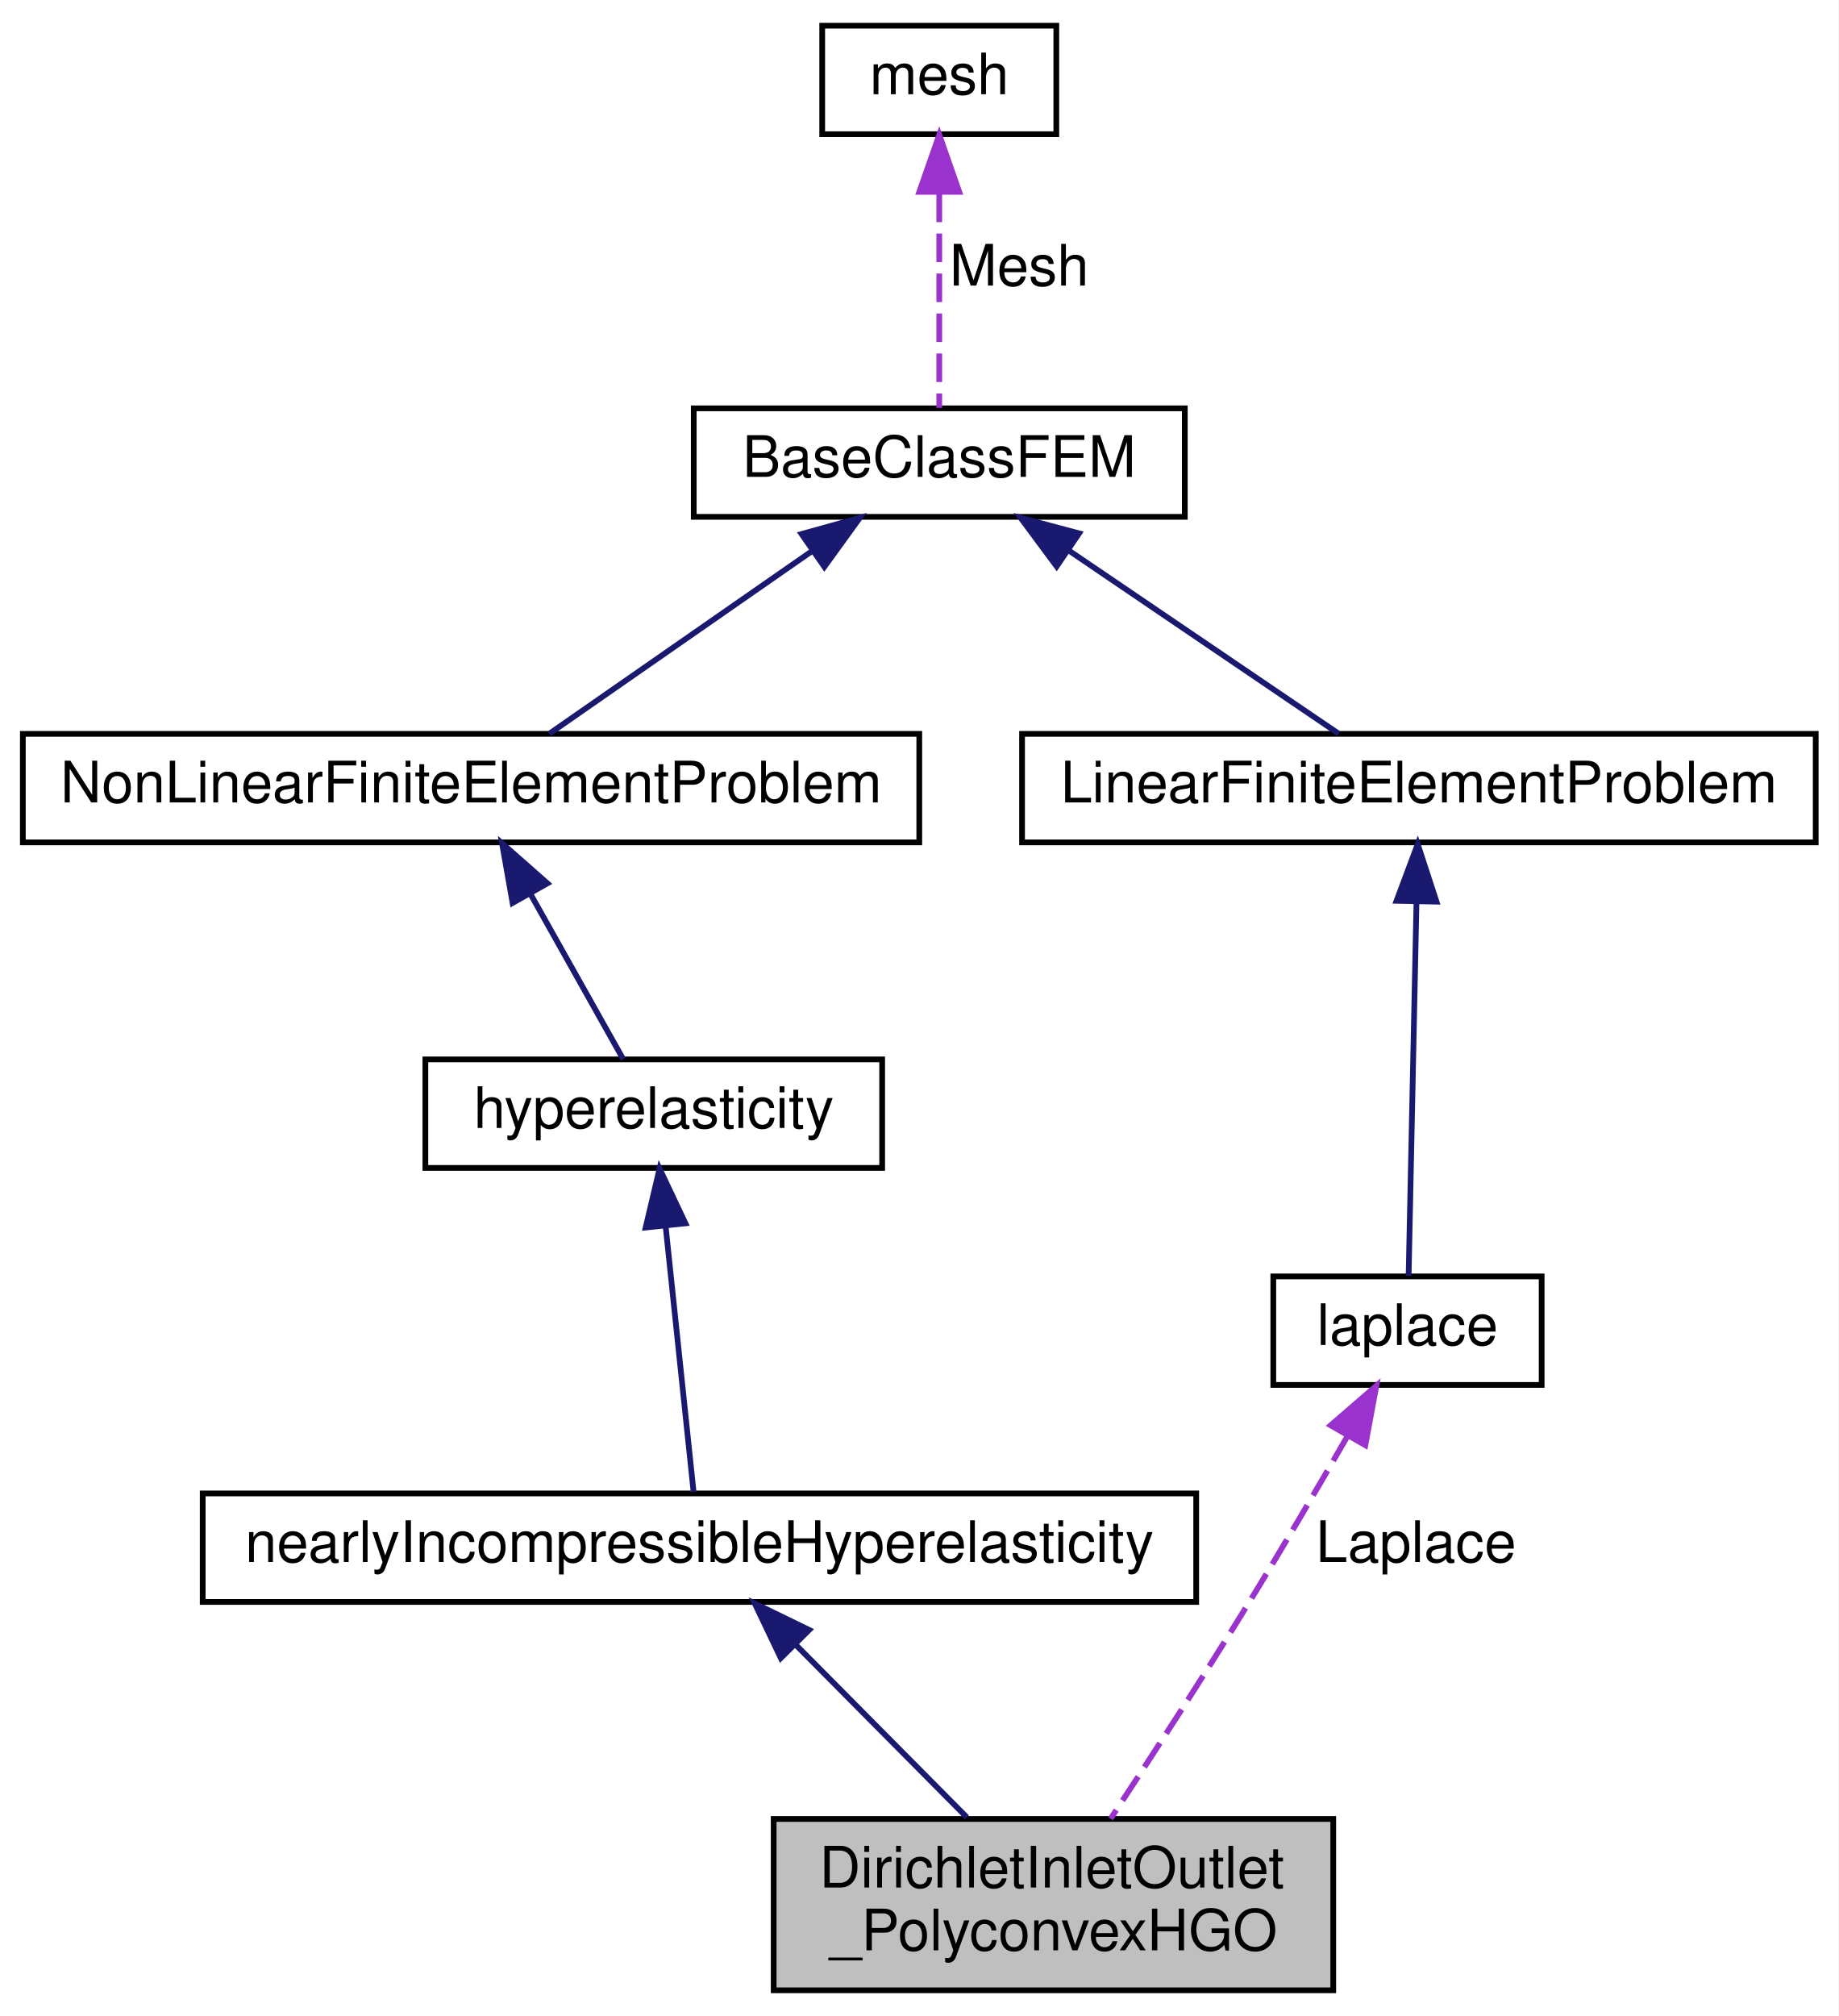
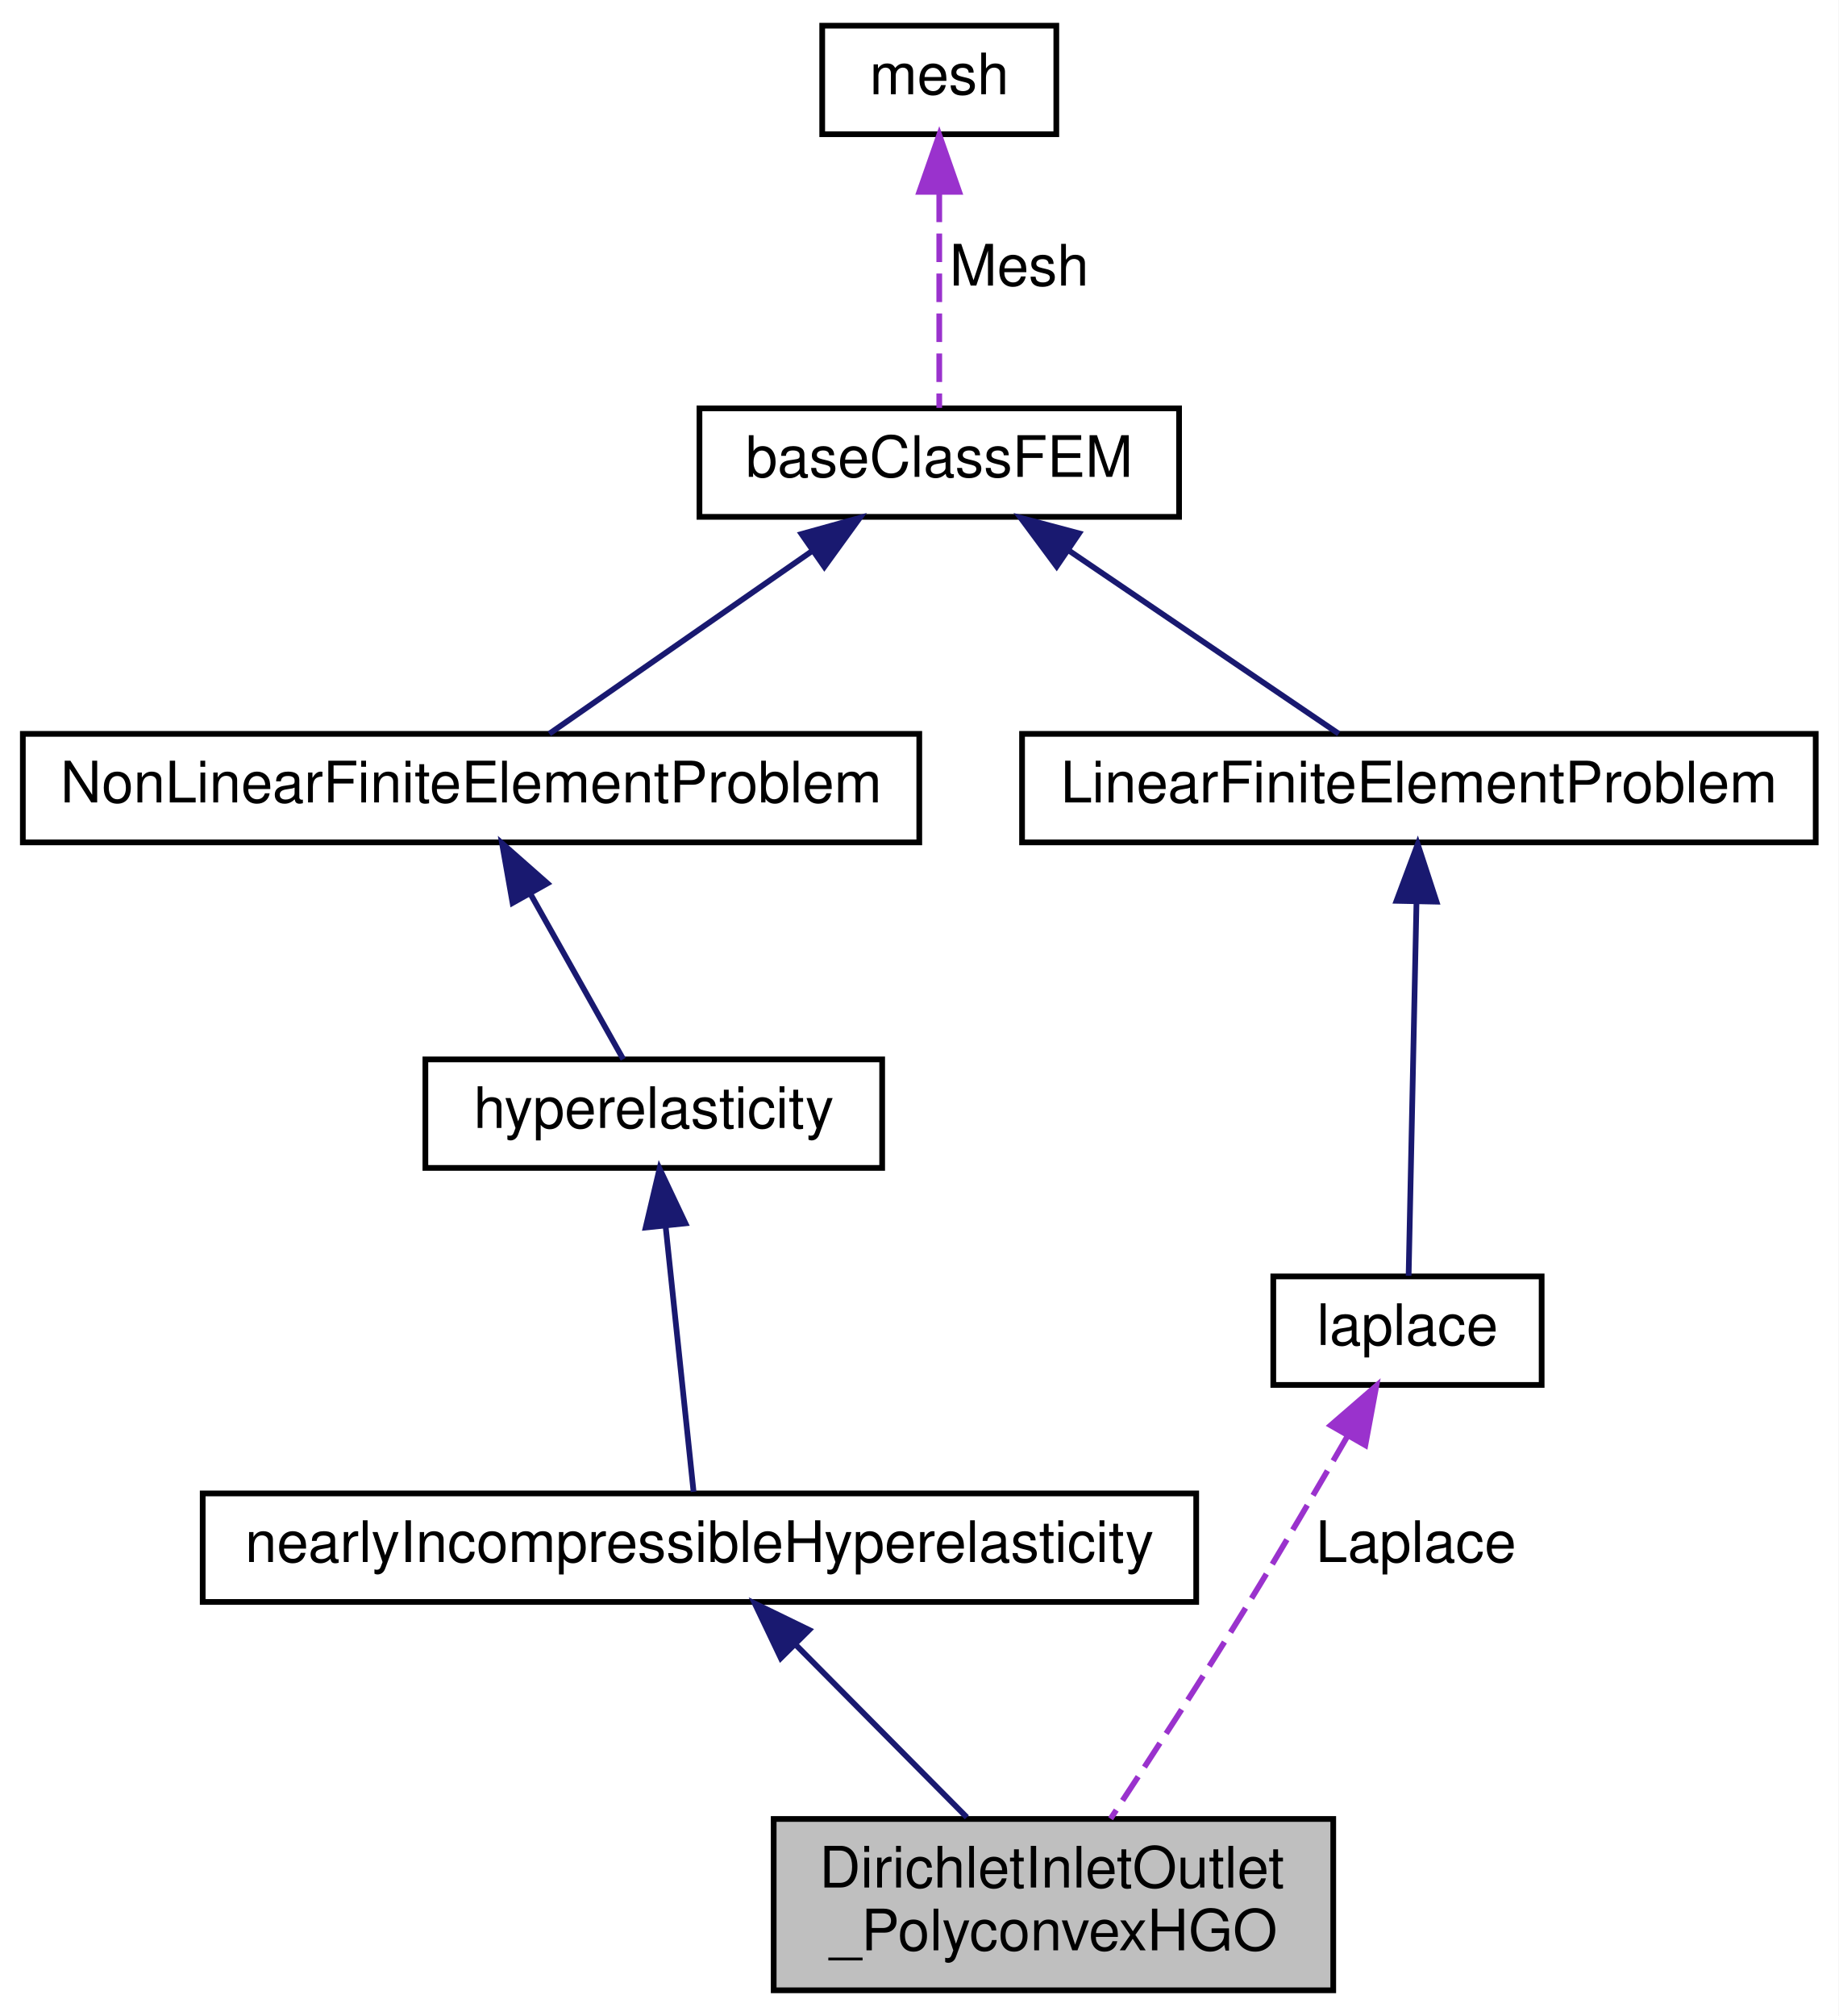
<svg xmlns="http://www.w3.org/2000/svg" xmlns:xlink="http://www.w3.org/1999/xlink" width="322pt" height="353pt" viewBox="0.00 0.00 322.00 353.00">
  <g id="graph0" class="graph" transform="scale(1 1) rotate(0) translate(4 349)">
    <polygon fill="#ffffff" stroke="transparent" points="-4,4 -4,-349 318,-349 318,4 -4,4" />
    <g id="node1" class="node">
      <polygon fill="#bfbfbf" stroke="#000000" points="131.5,-.5 131.5,-30.5 229.5,-30.5 229.5,-.5 131.5,-.5" />
      <text text-anchor="start" x="139.5" y="-18.5" font-family="Helvetica,sans-Serif" font-size="10.00" fill="#000000">DirichletInletOutlet</text>
      <text text-anchor="middle" x="180.5" y="-7.5" font-family="Helvetica,sans-Serif" font-size="10.00" fill="#000000">_PolyconvexHGO</text>
    </g>
    <g id="node2" class="node">
      <g id="a_node2">
        <a xlink:href="../../d0/d85/classnearly_incompressible_hyperelasticity.html" target="_top" xlink:title="nearlyIncompressibleHyperelasticity">
          <polygon fill="#ffffff" stroke="#000000" points="31.5,-68.5 31.5,-87.5 205.5,-87.5 205.5,-68.5 31.5,-68.5" />
          <text text-anchor="middle" x="118.5" y="-75.5" font-family="Helvetica,sans-Serif" font-size="10.00" fill="#000000">nearlyIncompressibleHyperelasticity</text>
        </a>
      </g>
    </g>
    <g id="edge1" class="edge">
      <path fill="none" stroke="#191970" d="M135.426,-60.937C144.772,-51.517 156.283,-39.912 165.333,-30.789" />
      <polygon fill="#191970" stroke="#191970" points="132.745,-58.67 128.188,-68.234 137.715,-63.6 132.745,-58.67" />
    </g>
    <g id="node3" class="node">
      <g id="a_node3">
        <a xlink:href="../../dc/d5a/classhyperelasticity.html" target="_top" xlink:title="hyperelasticity">
          <polygon fill="#ffffff" stroke="#000000" points="70.5,-144.5 70.5,-163.5 150.5,-163.5 150.5,-144.5 70.5,-144.5" />
          <text text-anchor="middle" x="110.5" y="-151.5" font-family="Helvetica,sans-Serif" font-size="10.00" fill="#000000">hyperelasticity</text>
        </a>
      </g>
    </g>
    <g id="edge2" class="edge">
      <path fill="none" stroke="#191970" d="M112.591,-134.136C114.16,-119.226 116.242,-99.449 117.47,-87.787" />
      <polygon fill="#191970" stroke="#191970" points="109.079,-134.063 111.513,-144.375 116.041,-134.796 109.079,-134.063" />
    </g>
    <g id="node4" class="node">
      <g id="a_node4">
        <a xlink:href="../../da/d1c/class_non_linear_finite_element_problem.html" target="_top" xlink:title="NonLinearFiniteElementProblem">
          <polygon fill="#ffffff" stroke="#000000" points="0,-201.5 0,-220.5 157,-220.5 157,-201.5 0,-201.5" />
          <text text-anchor="middle" x="78.5" y="-208.5" font-family="Helvetica,sans-Serif" font-size="10.00" fill="#000000">NonLinearFiniteElementProblem</text>
        </a>
      </g>
    </g>
    <g id="edge3" class="edge">
      <path fill="none" stroke="#191970" d="M88.914,-192.45C94.335,-182.793 100.736,-171.393 105.152,-163.526" />
      <polygon fill="#191970" stroke="#191970" points="85.772,-190.898 83.928,-201.331 91.876,-194.324 85.772,-190.898" />
    </g>
    <g id="node5" class="node">
      <g id="a_node5">
-         <a xlink:href="../../d2/d97/class_base_class_f_e_m.html" target="_top" xlink:title="BaseClassFEM">
-           <polygon fill="#ffffff" stroke="#000000" points="117.5,-258.5 117.5,-277.5 203.5,-277.5 203.5,-258.5 117.5,-258.5" />
-           <text text-anchor="middle" x="160.5" y="-265.5" font-family="Helvetica,sans-Serif" font-size="10.00" fill="#000000">BaseClassFEM</text>
+         <a xlink:href="../../d2/d31/classbase_class_f_e_m.html" target="_top" xlink:title="baseClassFEM">
+           <polygon fill="#ffffff" stroke="#000000" points="118.5,-258.5 118.5,-277.5 202.5,-277.5 202.5,-258.5 118.5,-258.5" />
+           <text text-anchor="middle" x="160.5" y="-265.5" font-family="Helvetica,sans-Serif" font-size="10.00" fill="#000000">baseClassFEM</text>
        </a>
      </g>
    </g>
    <g id="edge4" class="edge">
      <path fill="none" stroke="#191970" d="M138.065,-252.405C123.393,-242.206 104.7,-229.212 92.205,-220.526" />
      <polygon fill="#191970" stroke="#191970" points="136.381,-255.497 146.59,-258.331 140.376,-249.749 136.381,-255.497" />
    </g>
    <g id="node8" class="node">
      <g id="a_node8">
        <a xlink:href="../../d8/de3/class_linear_finite_element_problem.html" target="_top" xlink:title="LinearFiniteElementProblem">
          <polygon fill="#ffffff" stroke="#000000" points="175,-201.5 175,-220.5 314,-220.5 314,-201.5 175,-201.5" />
          <text text-anchor="middle" x="244.5" y="-208.5" font-family="Helvetica,sans-Serif" font-size="10.00" fill="#000000">LinearFiniteElementProblem</text>
        </a>
      </g>
    </g>
    <g id="edge8" class="edge">
      <path fill="none" stroke="#191970" d="M183.058,-252.693C198.15,-242.452 217.54,-229.294 230.461,-220.526" />
      <polygon fill="#191970" stroke="#191970" points="181.059,-249.82 174.75,-258.331 184.989,-255.612 181.059,-249.82" />
    </g>
    <g id="node6" class="node">
      <g id="a_node6">
        <a xlink:href="../../d6/d6b/classmesh.html" target="_top" xlink:title="mesh">
          <polygon fill="#ffffff" stroke="#000000" points="140,-325.5 140,-344.5 181,-344.5 181,-325.5 140,-325.5" />
          <text text-anchor="middle" x="160.5" y="-332.5" font-family="Helvetica,sans-Serif" font-size="10.00" fill="#000000">mesh</text>
        </a>
      </g>
    </g>
    <g id="edge5" class="edge">
      <path fill="none" stroke="#9a32cd" stroke-dasharray="5,2" d="M160.5,-315.108C160.5,-302.714 160.5,-287.326 160.5,-277.582" />
      <polygon fill="#9a32cd" stroke="#9a32cd" points="157,-315.401 160.5,-325.401 164,-315.401 157,-315.401" />
      <text text-anchor="middle" x="174.5" y="-299" font-family="Helvetica,sans-Serif" font-size="10.00" fill="#000000"> Mesh</text>
    </g>
    <g id="node7" class="node">
      <g id="a_node7">
        <a xlink:href="../../d7/d76/classlaplace.html" target="_top" xlink:title="laplace">
          <polygon fill="#ffffff" stroke="#000000" points="219,-106.5 219,-125.5 266,-125.5 266,-106.5 219,-106.5" />
          <text text-anchor="middle" x="242.5" y="-113.5" font-family="Helvetica,sans-Serif" font-size="10.00" fill="#000000">laplace</text>
        </a>
      </g>
    </g>
    <g id="edge6" class="edge">
      <path fill="none" stroke="#9a32cd" stroke-dasharray="5,2" d="M231.996,-97.532C226.824,-88.56 220.439,-77.656 214.5,-68 206.65,-55.235 197.383,-40.977 190.508,-30.544" />
      <polygon fill="#9a32cd" stroke="#9a32cd" points="229.045,-99.422 237.052,-106.359 235.119,-95.942 229.045,-99.422" />
      <text text-anchor="middle" x="244" y="-75.5" font-family="Helvetica,sans-Serif" font-size="10.00" fill="#000000"> Laplace</text>
    </g>
    <g id="edge7" class="edge">
      <path fill="none" stroke="#191970" d="M244.078,-190.968C243.656,-170.897 243.023,-140.857 242.702,-125.614" />
      <polygon fill="#191970" stroke="#191970" points="240.584,-191.267 244.293,-201.191 247.582,-191.12 240.584,-191.267" />
    </g>
  </g>
</svg>
